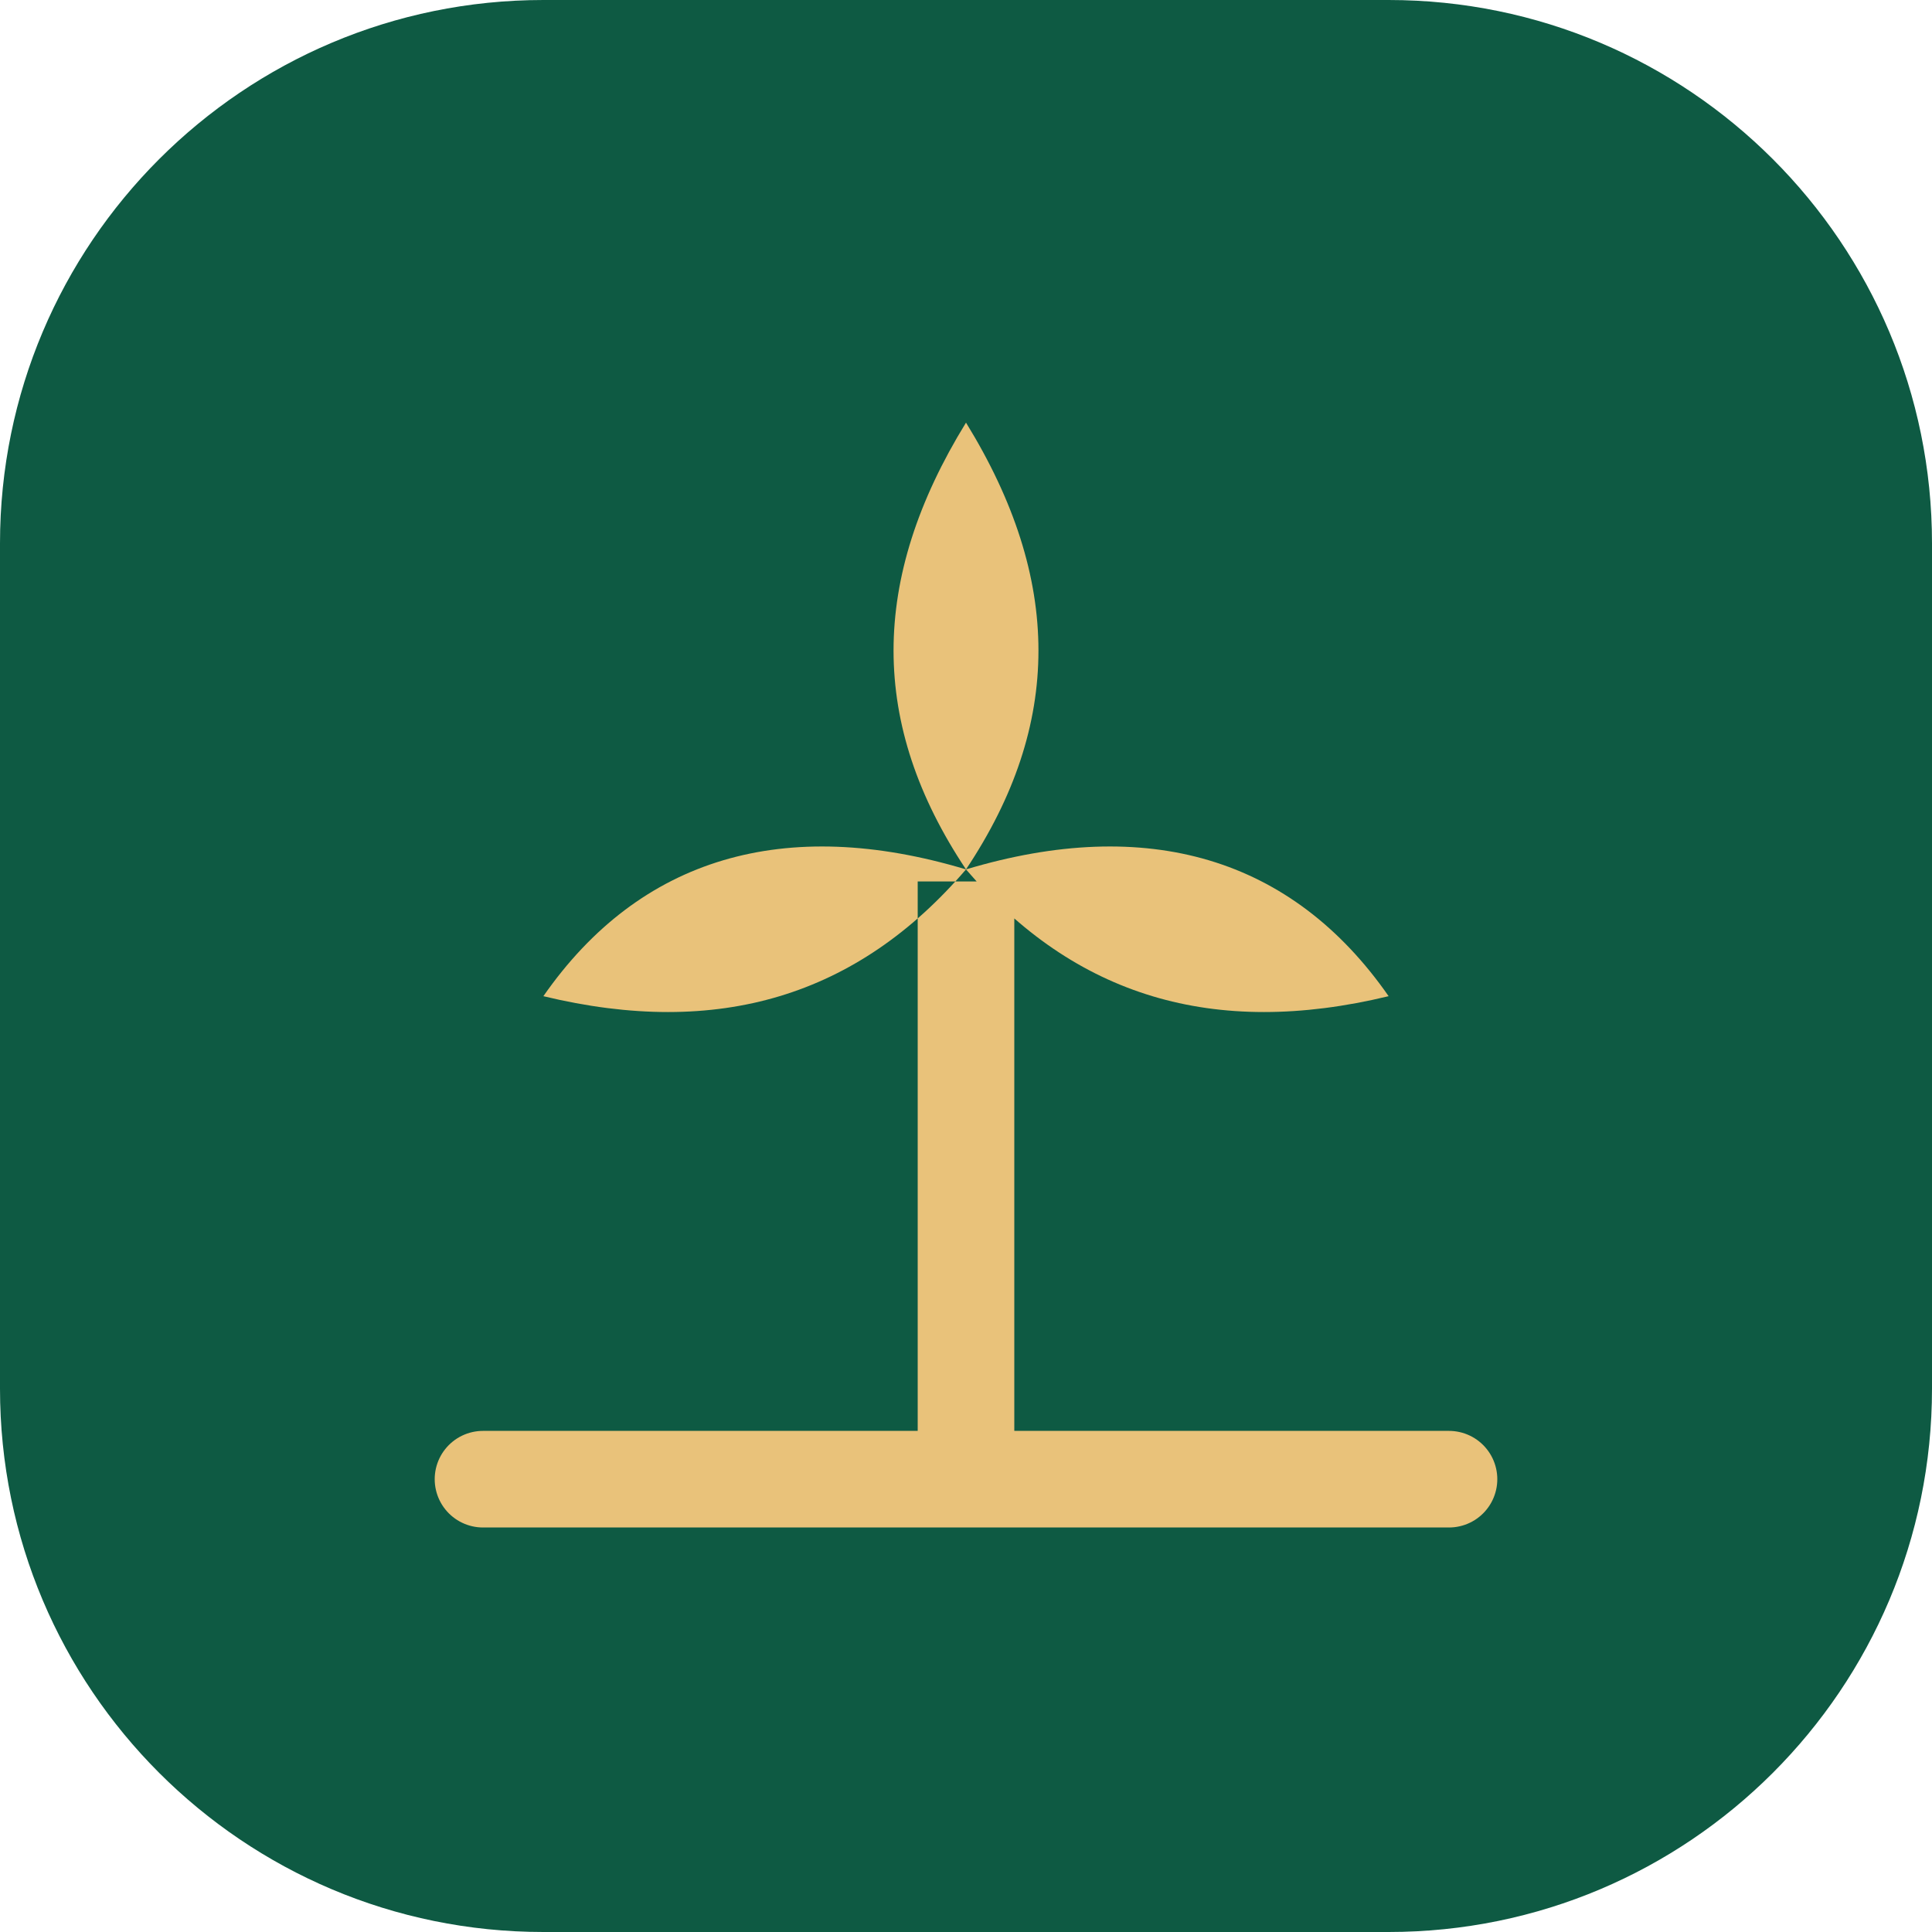
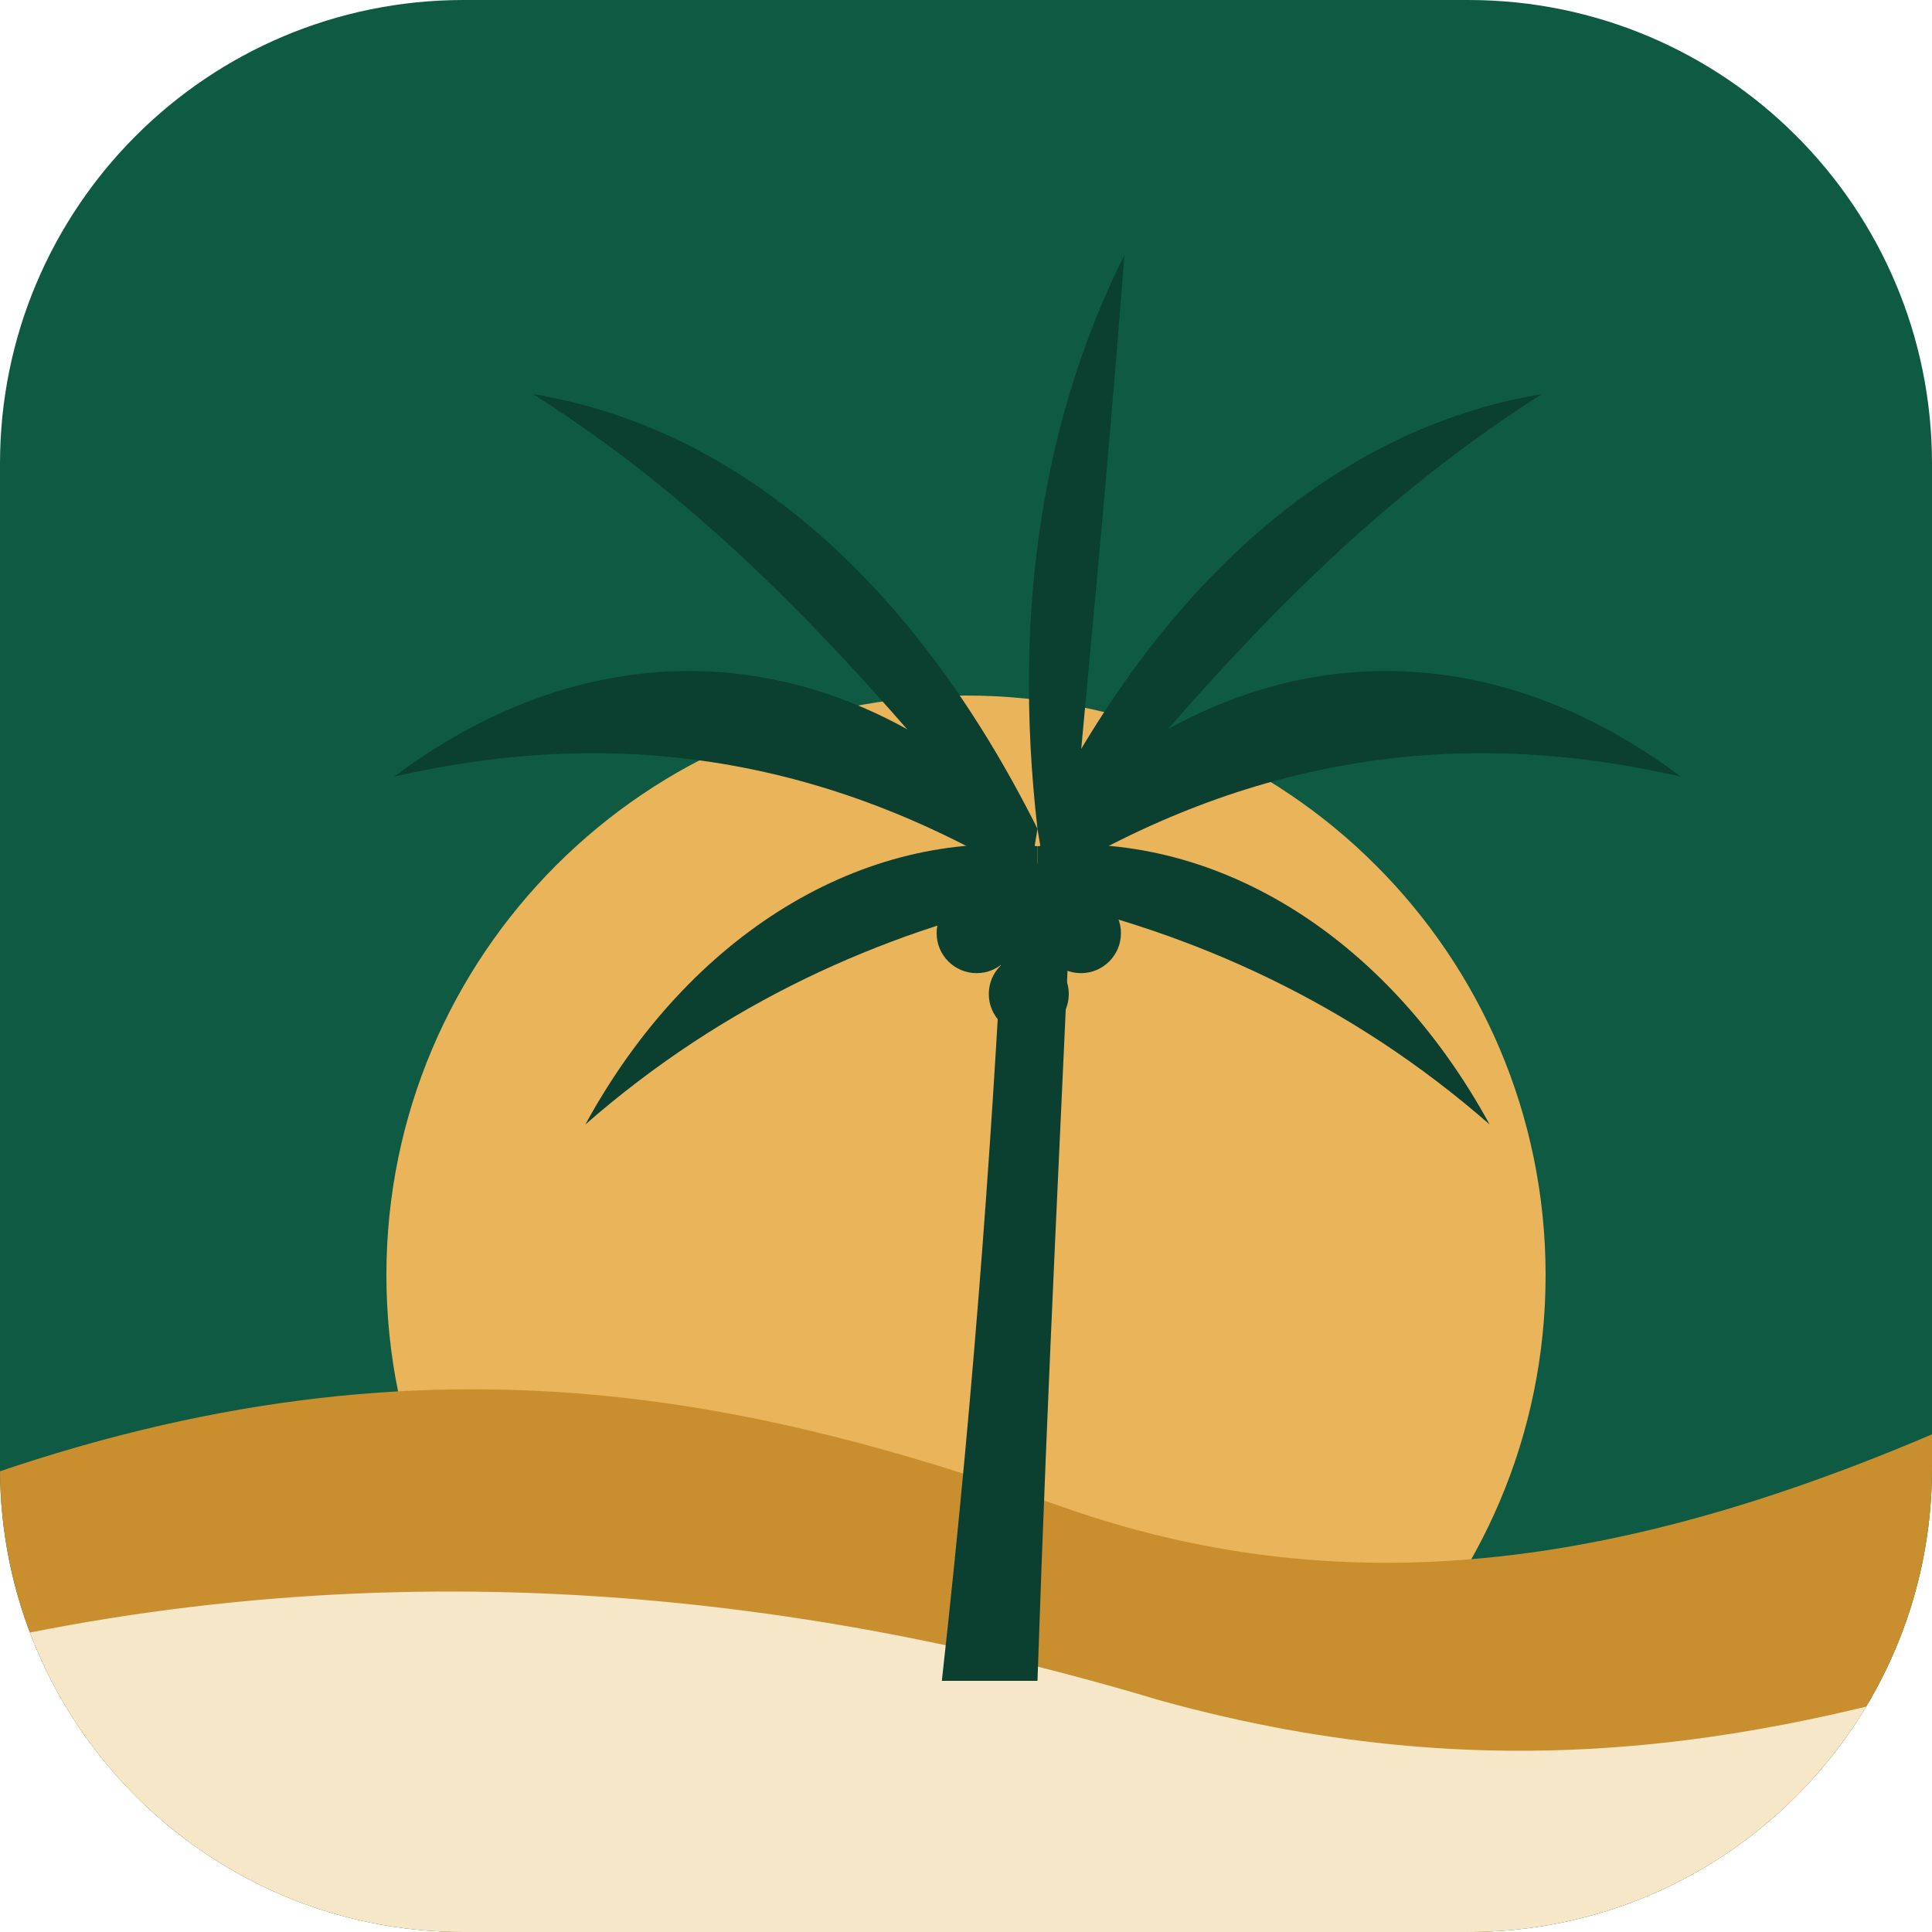
- <svg xmlns="http://www.w3.org/2000/svg" viewBox="0 0 32 32">
-   <rect width="32" height="32" rx="9" fill="#0e5a43" />
-   <path d="M16 7c-1.6 2.6-1.6 5 0 7.4 1.6-2.4 1.6-4.8 0-7.4zM16 14.4c-3-.9-5.4-.2-7 2.1 2.9.7 5.2 0 7-2.1zM16 14.4c3-.9 5.4-.2 7 2.1-2.9.7-5.2 0-7-2.1zM15.2 14.6h1.6V24h-1.6z" fill="#e9c27a" />
-   <path d="M8 24.5h16" stroke="#e9c27a" stroke-width="1.6" stroke-linecap="round" />
+ <svg xmlns="http://www.w3.org/2000/svg" viewBox="0 0 100 100">
+   <defs>
+     <clipPath id="c">
+       <rect width="100" height="100" rx="24" />
+     </clipPath>
+   </defs>
+   <g clip-path="url(#c)">
+     <rect width="100" height="100" fill="#0e5a43" />
+     <circle cx="50" cy="66" r="30" fill="#e9b45a" />
+     <path d="M-5 78 C20 68 38 72 55 78 C72 84 88 80 105 72 L105 105 L-5 105Z" fill="#c98f2f" />
+     <path d="M-5 86 C18 80 40 82 60 88 C78 93 92 90 105 86 L105 105 L-5 105Z" fill="#f6e7c9" />
+     <g transform="translate(6 6) scale(.9)">
+       <g fill="#0b3f30">
+         <path d="M47.5 90 C49.5 72 50.5 57 51.2 43 L55 43 C54.4 57 53.6 72 53 90 Z" />
+         <path d="M53 41 C42 30 28 29 16 38 C29 35 41 37 52.5 44 Z" />
+         <path d="M53 41 C64 30 78 29 90 38 C77 35 65 37 53.5 44 Z" />
+         <path d="M53 41 C46 27 36 18 24 16 C35 23 43 32 52 43 Z" />
+         <path d="M53 41 C60 27 70 18 82 16 C71 23 63 32 54 43 Z" />
+         <path d="M53 41 C51.5 28 53.5 17 58 8 C57 21 56 31 55 42 Z" />
+         <path d="M53 42 C43 41 33 47 27 58 C35 51 44 47 53 45 Z" />
+         <path d="M53 42 C63 41 73 47 79 58 C71 51 62 47 53 45 Z" />
+       </g>
+       <g fill="#0b3f30">
+         <circle cx="49.5" cy="47" r="2.3" />
+         <circle cx="55.5" cy="47" r="2.3" />
+         <circle cx="52.5" cy="50.5" r="2.3" />
+       </g>
+     </g>
+   </g>
</svg>
